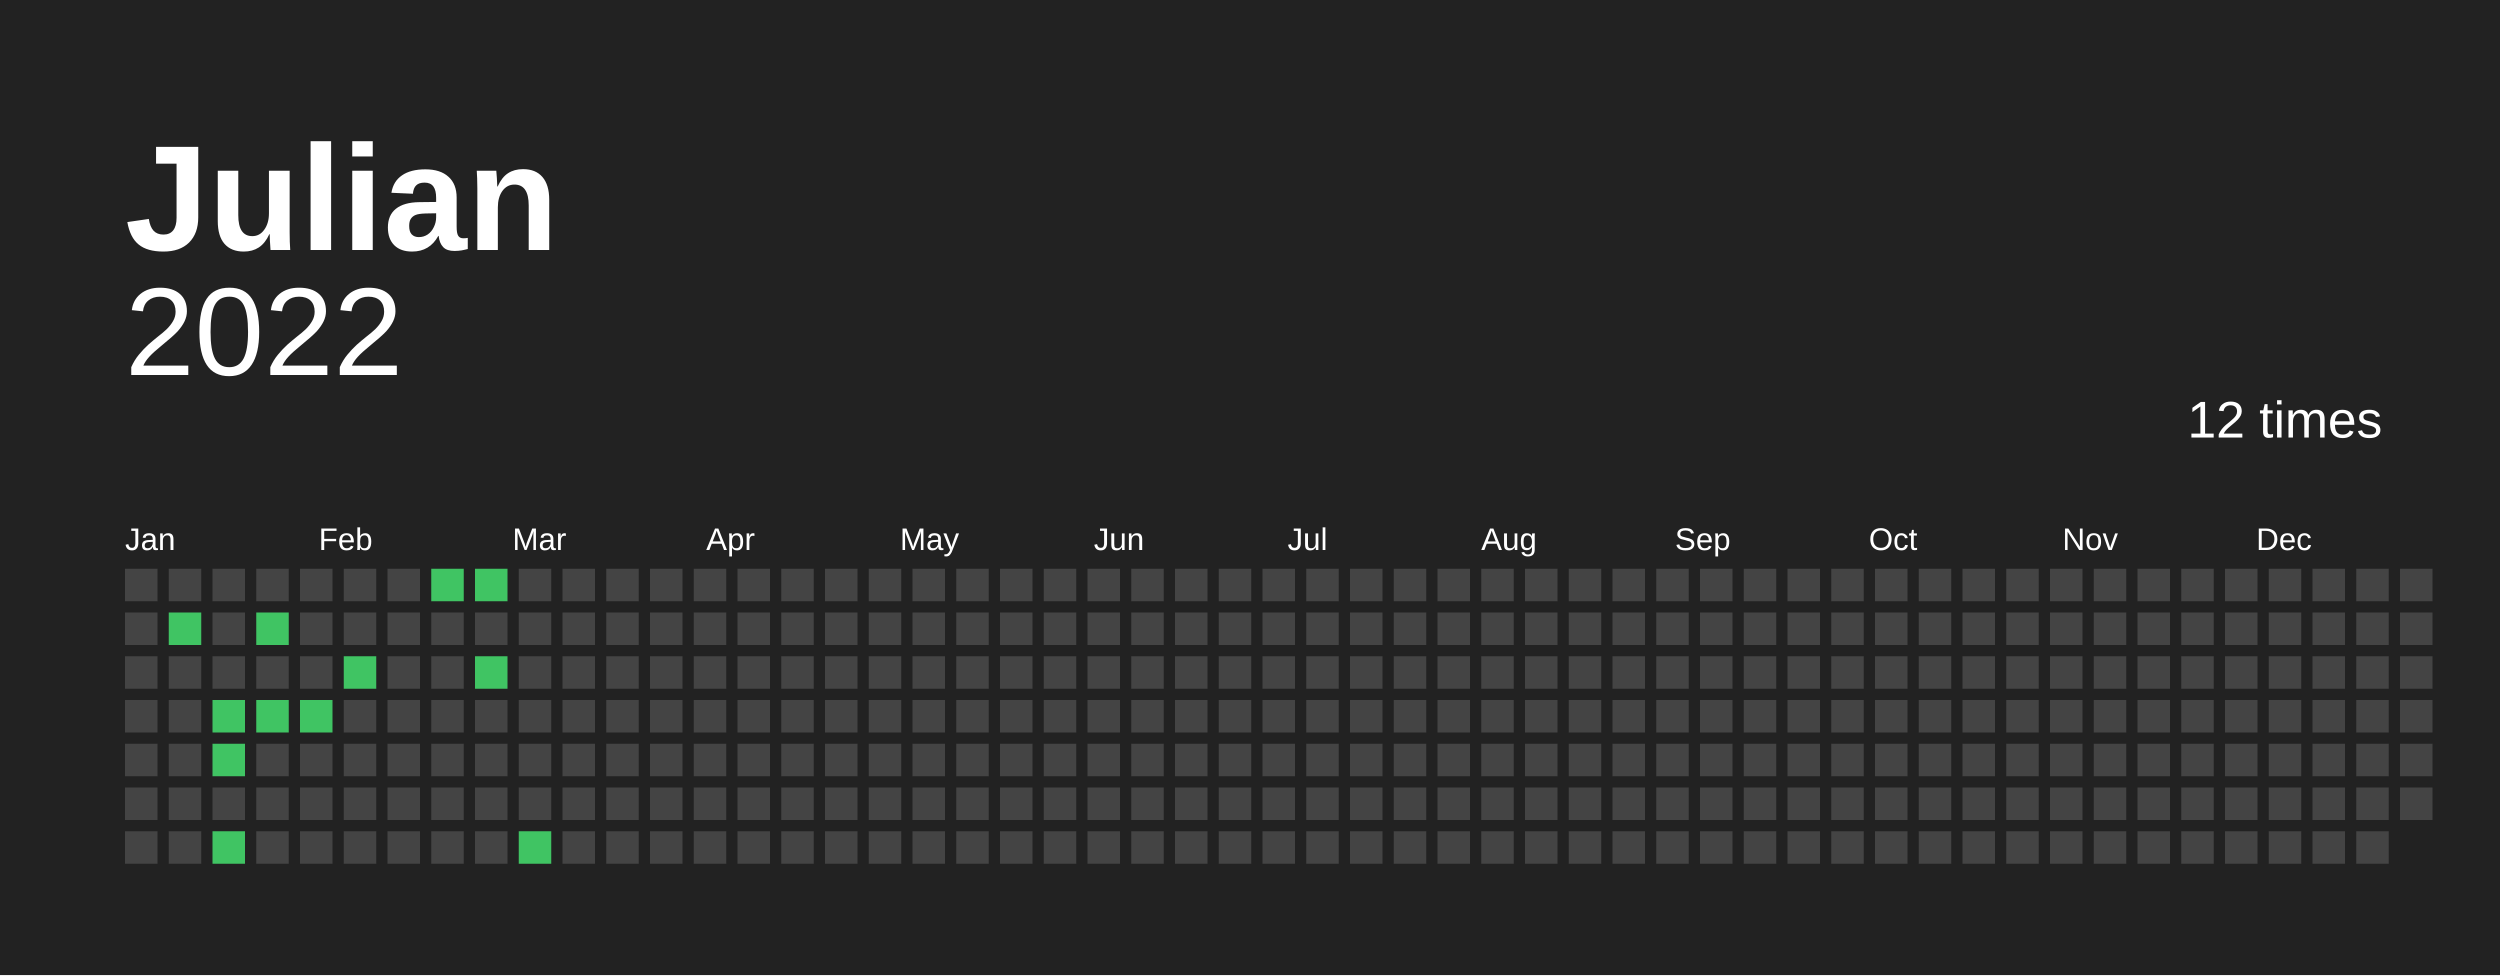
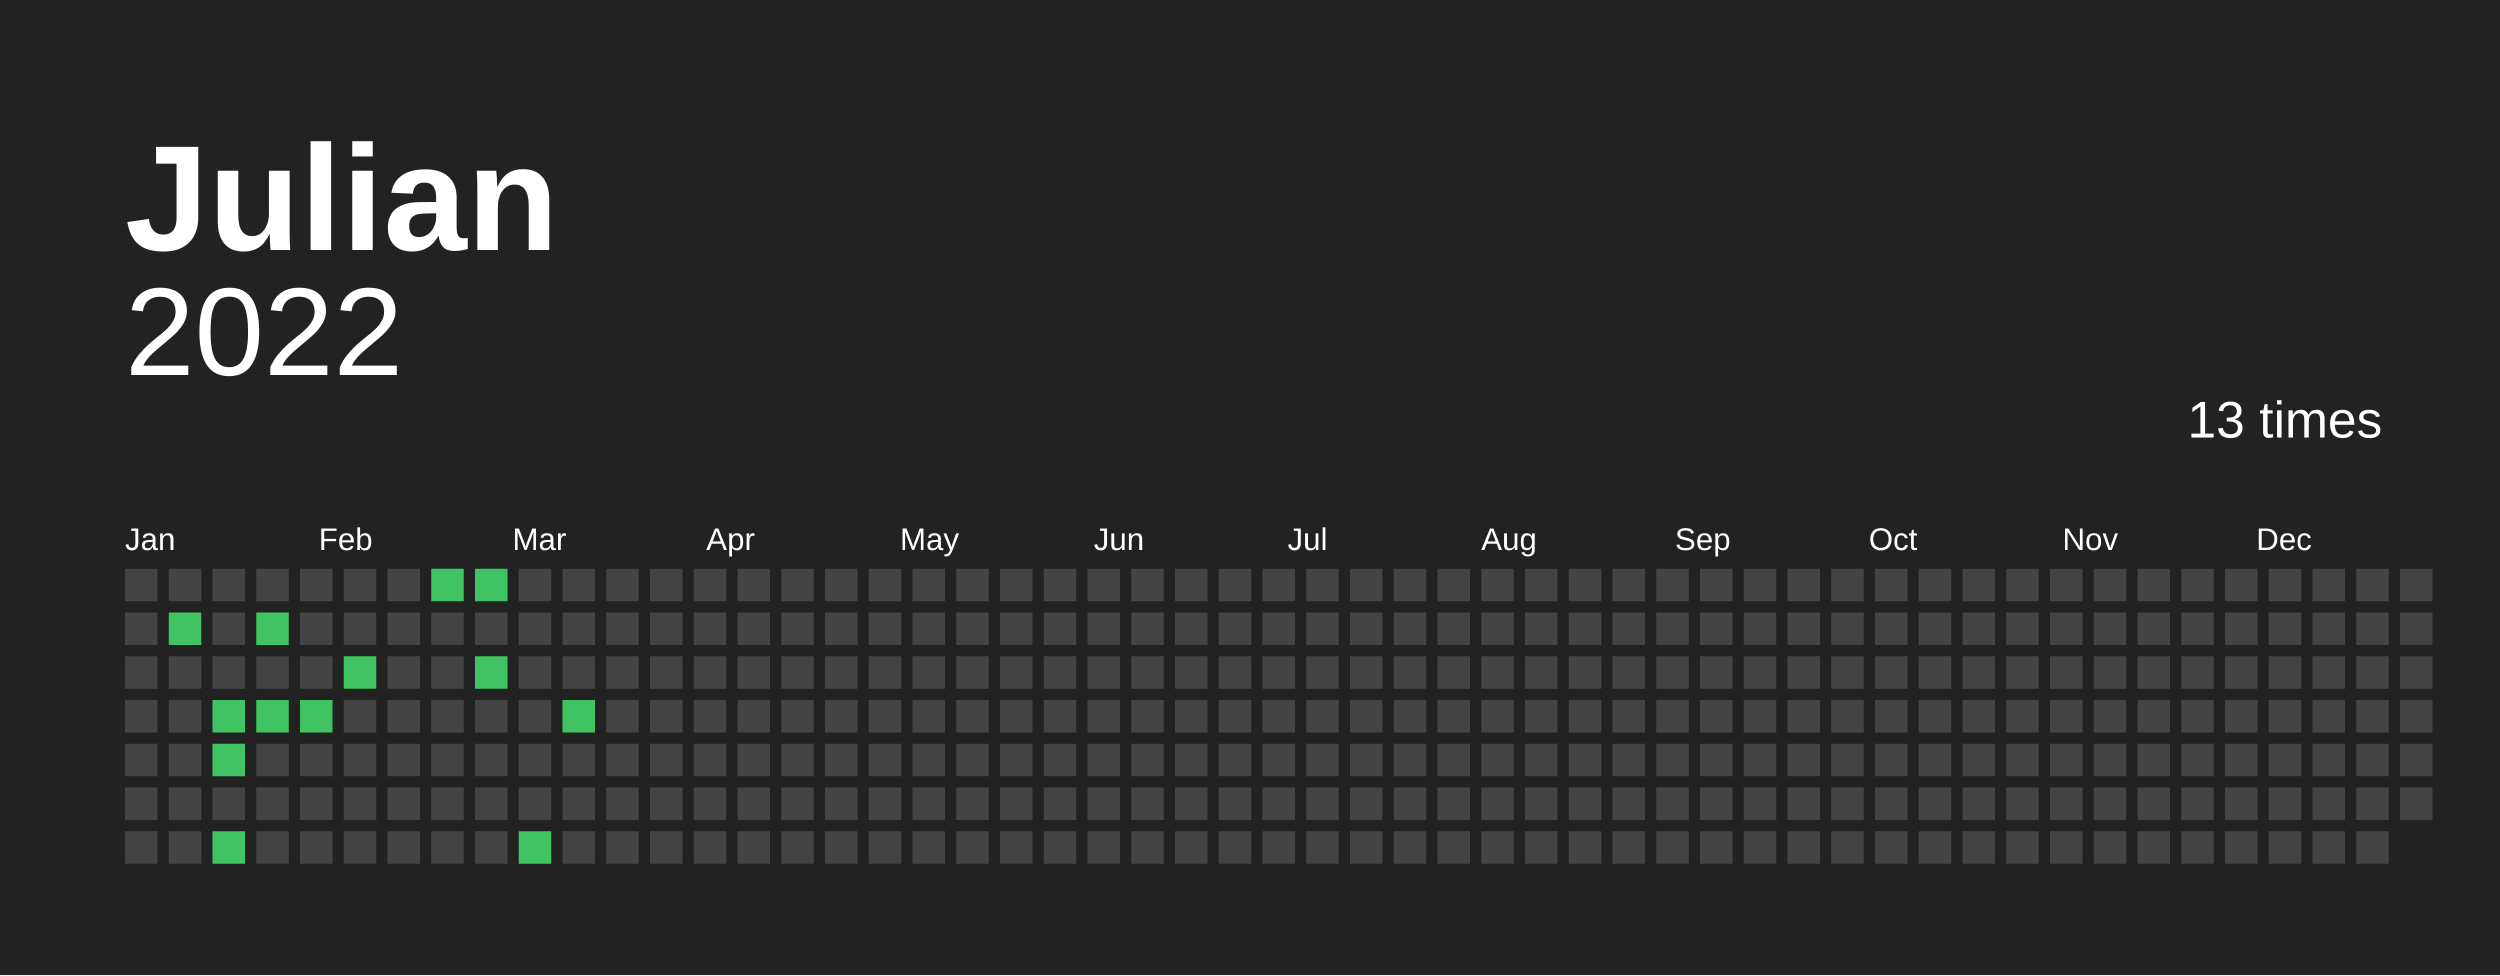
<svg xmlns="http://www.w3.org/2000/svg" baseProfile="full" height="78mm" version="1.1" viewBox="0,0,200,78" width="200mm">
  <defs />
  <rect fill="#222222" height="78" width="200" x="0" y="0" />
  <text fill="#FFFFFF" style="font-size:12px; font-family:Arial; font-weight:bold;" x="10" y="20">Julian</text>
  <text alignment-baseline="hanging" fill="#FFFFFF" style="font-size:10.0px; font-family:Arial;" x="10" y="30">2022</text>
-   <text alignment-baseline="hanging" fill="#FFFFFF" style="font-size:4.125px; font-family:Arial;" x="175" y="35">12 times</text>
+   <text alignment-baseline="hanging" fill="#FFFFFF" style="font-size:4.125px; font-family:Arial;" x="175" y="35">13 times</text>
  <text fill="#FFFFFF" style="font-size:2.5px; font-family:Arial" x="10.0" y="44">Jan</text>
  <text fill="#FFFFFF" style="font-size:2.5px; font-family:Arial" x="25.5" y="44">Feb</text>
  <text fill="#FFFFFF" style="font-size:2.5px; font-family:Arial" x="41.0" y="44">Mar</text>
  <text fill="#FFFFFF" style="font-size:2.5px; font-family:Arial" x="56.5" y="44">Apr</text>
  <text fill="#FFFFFF" style="font-size:2.5px; font-family:Arial" x="72.0" y="44">May</text>
  <text fill="#FFFFFF" style="font-size:2.5px; font-family:Arial" x="87.5" y="44">Jun</text>
  <text fill="#FFFFFF" style="font-size:2.5px; font-family:Arial" x="103.0" y="44">Jul</text>
  <text fill="#FFFFFF" style="font-size:2.5px; font-family:Arial" x="118.5" y="44">Aug</text>
  <text fill="#FFFFFF" style="font-size:2.5px; font-family:Arial" x="134.0" y="44">Sep</text>
  <text fill="#FFFFFF" style="font-size:2.5px; font-family:Arial" x="149.5" y="44">Oct</text>
  <text fill="#FFFFFF" style="font-size:2.5px; font-family:Arial" x="165.0" y="44">Nov</text>
  <text fill="#FFFFFF" style="font-size:2.5px; font-family:Arial" x="180.5" y="44">Dec</text>
  <rect fill="#444444" height="2.6" width="2.6" x="10.0" y="45.5" />
  <rect fill="#444444" height="2.6" width="2.6" x="10.0" y="49.0" />
  <rect fill="#444444" height="2.6" width="2.6" x="10.0" y="52.5" />
  <rect fill="#444444" height="2.6" width="2.6" x="10.0" y="56.0" />
  <rect fill="#444444" height="2.6" width="2.6" x="10.0" y="59.5" />
  <rect fill="#444444" height="2.6" width="2.6" x="10.0" y="63.0" />
  <rect fill="#444444" height="2.6" width="2.6" x="10.0" y="66.5" />
  <rect fill="#444444" height="2.6" width="2.6" x="13.5" y="45.5" />
  <rect fill="#40C463" height="2.6" width="2.6" x="13.5" y="49.0" />
  <rect fill="#444444" height="2.6" width="2.6" x="13.5" y="52.5" />
  <rect fill="#444444" height="2.6" width="2.6" x="13.5" y="56.0" />
  <rect fill="#444444" height="2.6" width="2.6" x="13.5" y="59.5" />
  <rect fill="#444444" height="2.6" width="2.6" x="13.5" y="63.0" />
  <rect fill="#444444" height="2.6" width="2.6" x="13.5" y="66.5" />
  <rect fill="#444444" height="2.6" width="2.6" x="17.0" y="45.5" />
  <rect fill="#444444" height="2.6" width="2.6" x="17.0" y="49.0" />
  <rect fill="#444444" height="2.6" width="2.6" x="17.0" y="52.5" />
  <rect fill="#40C463" height="2.6" width="2.6" x="17.0" y="56.0" />
  <rect fill="#40C463" height="2.6" width="2.6" x="17.0" y="59.5" />
  <rect fill="#444444" height="2.6" width="2.6" x="17.0" y="63.0" />
  <rect fill="#40C463" height="2.6" width="2.6" x="17.0" y="66.5" />
  <rect fill="#444444" height="2.6" width="2.6" x="20.5" y="45.5" />
  <rect fill="#40C463" height="2.6" width="2.6" x="20.5" y="49.0" />
  <rect fill="#444444" height="2.6" width="2.6" x="20.5" y="52.5" />
  <rect fill="#40C463" height="2.6" width="2.6" x="20.5" y="56.0" />
  <rect fill="#444444" height="2.6" width="2.6" x="20.5" y="59.5" />
  <rect fill="#444444" height="2.6" width="2.6" x="20.5" y="63.0" />
  <rect fill="#444444" height="2.6" width="2.6" x="20.5" y="66.5" />
  <rect fill="#444444" height="2.6" width="2.6" x="24.0" y="45.5" />
  <rect fill="#444444" height="2.6" width="2.6" x="24.0" y="49.0" />
  <rect fill="#444444" height="2.6" width="2.6" x="24.0" y="52.5" />
  <rect fill="#40C463" height="2.6" width="2.6" x="24.0" y="56.0" />
  <rect fill="#444444" height="2.6" width="2.6" x="24.0" y="59.5" />
  <rect fill="#444444" height="2.6" width="2.6" x="24.0" y="63.0" />
  <rect fill="#444444" height="2.6" width="2.6" x="24.0" y="66.5" />
  <rect fill="#444444" height="2.6" width="2.6" x="27.5" y="45.5" />
  <rect fill="#444444" height="2.6" width="2.6" x="27.5" y="49.0" />
  <rect fill="#40C463" height="2.6" width="2.6" x="27.5" y="52.5" />
  <rect fill="#444444" height="2.6" width="2.6" x="27.5" y="56.0" />
  <rect fill="#444444" height="2.6" width="2.6" x="27.5" y="59.5" />
  <rect fill="#444444" height="2.6" width="2.6" x="27.5" y="63.0" />
  <rect fill="#444444" height="2.6" width="2.6" x="27.5" y="66.5" />
  <rect fill="#444444" height="2.6" width="2.6" x="31.0" y="45.5" />
  <rect fill="#444444" height="2.6" width="2.6" x="31.0" y="49.0" />
  <rect fill="#444444" height="2.6" width="2.6" x="31.0" y="52.5" />
  <rect fill="#444444" height="2.6" width="2.6" x="31.0" y="56.0" />
  <rect fill="#444444" height="2.6" width="2.6" x="31.0" y="59.5" />
  <rect fill="#444444" height="2.6" width="2.6" x="31.0" y="63.0" />
  <rect fill="#444444" height="2.6" width="2.6" x="31.0" y="66.5" />
  <rect fill="#40C463" height="2.6" width="2.6" x="34.5" y="45.5" />
  <rect fill="#444444" height="2.6" width="2.6" x="34.5" y="49.0" />
  <rect fill="#444444" height="2.6" width="2.6" x="34.5" y="52.5" />
  <rect fill="#444444" height="2.6" width="2.6" x="34.5" y="56.0" />
  <rect fill="#444444" height="2.6" width="2.6" x="34.5" y="59.5" />
  <rect fill="#444444" height="2.6" width="2.6" x="34.5" y="63.0" />
  <rect fill="#444444" height="2.6" width="2.6" x="34.5" y="66.5" />
  <rect fill="#40C463" height="2.6" width="2.6" x="38.0" y="45.5" />
  <rect fill="#444444" height="2.6" width="2.6" x="38.0" y="49.0" />
  <rect fill="#40C463" height="2.6" width="2.6" x="38.0" y="52.5" />
  <rect fill="#444444" height="2.6" width="2.6" x="38.0" y="56.0" />
  <rect fill="#444444" height="2.6" width="2.6" x="38.0" y="59.5" />
  <rect fill="#444444" height="2.6" width="2.6" x="38.0" y="63.0" />
  <rect fill="#444444" height="2.6" width="2.6" x="38.0" y="66.5" />
  <rect fill="#444444" height="2.6" width="2.6" x="41.5" y="45.5" />
  <rect fill="#444444" height="2.6" width="2.6" x="41.5" y="49.0" />
  <rect fill="#444444" height="2.6" width="2.6" x="41.5" y="52.5" />
  <rect fill="#444444" height="2.6" width="2.6" x="41.5" y="56.0" />
  <rect fill="#444444" height="2.6" width="2.6" x="41.5" y="59.5" />
  <rect fill="#444444" height="2.6" width="2.6" x="41.5" y="63.0" />
  <rect fill="#40C463" height="2.6" width="2.6" x="41.5" y="66.5" />
  <rect fill="#444444" height="2.6" width="2.6" x="45.0" y="45.5" />
  <rect fill="#444444" height="2.6" width="2.6" x="45.0" y="49.0" />
  <rect fill="#444444" height="2.6" width="2.6" x="45.0" y="52.5" />
-   <rect fill="#444444" height="2.6" width="2.6" x="45.0" y="56.0" />
+   <rect fill="#40C463" height="2.6" width="2.6" x="45.0" y="56.0" />
  <rect fill="#444444" height="2.6" width="2.6" x="45.0" y="59.5" />
  <rect fill="#444444" height="2.6" width="2.6" x="45.0" y="63.0" />
  <rect fill="#444444" height="2.6" width="2.6" x="45.0" y="66.5" />
  <rect fill="#444444" height="2.6" width="2.6" x="48.5" y="45.5" />
  <rect fill="#444444" height="2.6" width="2.6" x="48.5" y="49.0" />
  <rect fill="#444444" height="2.6" width="2.6" x="48.5" y="52.5" />
  <rect fill="#444444" height="2.6" width="2.6" x="48.5" y="56.0" />
  <rect fill="#444444" height="2.6" width="2.6" x="48.5" y="59.5" />
  <rect fill="#444444" height="2.6" width="2.6" x="48.5" y="63.0" />
  <rect fill="#444444" height="2.6" width="2.6" x="48.5" y="66.5" />
  <rect fill="#444444" height="2.6" width="2.6" x="52.0" y="45.5" />
  <rect fill="#444444" height="2.6" width="2.6" x="52.0" y="49.0" />
  <rect fill="#444444" height="2.6" width="2.6" x="52.0" y="52.5" />
  <rect fill="#444444" height="2.6" width="2.6" x="52.0" y="56.0" />
  <rect fill="#444444" height="2.6" width="2.6" x="52.0" y="59.5" />
  <rect fill="#444444" height="2.6" width="2.6" x="52.0" y="63.0" />
  <rect fill="#444444" height="2.6" width="2.6" x="52.0" y="66.5" />
  <rect fill="#444444" height="2.6" width="2.6" x="55.5" y="45.5" />
  <rect fill="#444444" height="2.6" width="2.6" x="55.5" y="49.0" />
  <rect fill="#444444" height="2.6" width="2.6" x="55.5" y="52.5" />
  <rect fill="#444444" height="2.6" width="2.6" x="55.5" y="56.0" />
  <rect fill="#444444" height="2.6" width="2.6" x="55.5" y="59.5" />
  <rect fill="#444444" height="2.6" width="2.6" x="55.5" y="63.0" />
  <rect fill="#444444" height="2.6" width="2.6" x="55.5" y="66.5" />
  <rect fill="#444444" height="2.6" width="2.6" x="59.0" y="45.5" />
  <rect fill="#444444" height="2.6" width="2.6" x="59.0" y="49.0" />
  <rect fill="#444444" height="2.6" width="2.6" x="59.0" y="52.5" />
  <rect fill="#444444" height="2.6" width="2.6" x="59.0" y="56.0" />
  <rect fill="#444444" height="2.6" width="2.6" x="59.0" y="59.5" />
  <rect fill="#444444" height="2.6" width="2.6" x="59.0" y="63.0" />
  <rect fill="#444444" height="2.6" width="2.6" x="59.0" y="66.5" />
  <rect fill="#444444" height="2.6" width="2.6" x="62.5" y="45.5" />
  <rect fill="#444444" height="2.6" width="2.6" x="62.5" y="49.0" />
  <rect fill="#444444" height="2.6" width="2.6" x="62.5" y="52.5" />
  <rect fill="#444444" height="2.6" width="2.6" x="62.5" y="56.0" />
  <rect fill="#444444" height="2.6" width="2.6" x="62.5" y="59.5" />
  <rect fill="#444444" height="2.6" width="2.6" x="62.5" y="63.0" />
  <rect fill="#444444" height="2.6" width="2.6" x="62.5" y="66.5" />
  <rect fill="#444444" height="2.6" width="2.6" x="66.0" y="45.5" />
  <rect fill="#444444" height="2.6" width="2.6" x="66.0" y="49.0" />
  <rect fill="#444444" height="2.6" width="2.6" x="66.0" y="52.5" />
  <rect fill="#444444" height="2.6" width="2.6" x="66.0" y="56.0" />
  <rect fill="#444444" height="2.6" width="2.6" x="66.0" y="59.5" />
  <rect fill="#444444" height="2.6" width="2.6" x="66.0" y="63.0" />
  <rect fill="#444444" height="2.6" width="2.6" x="66.0" y="66.5" />
  <rect fill="#444444" height="2.6" width="2.6" x="69.5" y="45.5" />
  <rect fill="#444444" height="2.6" width="2.6" x="69.5" y="49.0" />
  <rect fill="#444444" height="2.6" width="2.6" x="69.5" y="52.5" />
  <rect fill="#444444" height="2.6" width="2.6" x="69.5" y="56.0" />
  <rect fill="#444444" height="2.6" width="2.6" x="69.5" y="59.5" />
  <rect fill="#444444" height="2.6" width="2.6" x="69.5" y="63.0" />
  <rect fill="#444444" height="2.6" width="2.6" x="69.5" y="66.5" />
  <rect fill="#444444" height="2.6" width="2.6" x="73.0" y="45.5" />
  <rect fill="#444444" height="2.6" width="2.6" x="73.0" y="49.0" />
  <rect fill="#444444" height="2.6" width="2.6" x="73.0" y="52.5" />
  <rect fill="#444444" height="2.6" width="2.6" x="73.0" y="56.0" />
  <rect fill="#444444" height="2.6" width="2.6" x="73.0" y="59.5" />
  <rect fill="#444444" height="2.6" width="2.6" x="73.0" y="63.0" />
  <rect fill="#444444" height="2.6" width="2.6" x="73.0" y="66.5" />
  <rect fill="#444444" height="2.6" width="2.6" x="76.5" y="45.5" />
  <rect fill="#444444" height="2.6" width="2.6" x="76.5" y="49.0" />
  <rect fill="#444444" height="2.6" width="2.6" x="76.5" y="52.5" />
  <rect fill="#444444" height="2.6" width="2.6" x="76.5" y="56.0" />
  <rect fill="#444444" height="2.6" width="2.6" x="76.5" y="59.5" />
  <rect fill="#444444" height="2.6" width="2.6" x="76.5" y="63.0" />
  <rect fill="#444444" height="2.6" width="2.6" x="76.5" y="66.5" />
  <rect fill="#444444" height="2.6" width="2.6" x="80.0" y="45.5" />
  <rect fill="#444444" height="2.6" width="2.6" x="80.0" y="49.0" />
  <rect fill="#444444" height="2.6" width="2.6" x="80.0" y="52.5" />
  <rect fill="#444444" height="2.6" width="2.6" x="80.0" y="56.0" />
  <rect fill="#444444" height="2.6" width="2.6" x="80.0" y="59.5" />
  <rect fill="#444444" height="2.6" width="2.6" x="80.0" y="63.0" />
  <rect fill="#444444" height="2.6" width="2.6" x="80.0" y="66.5" />
  <rect fill="#444444" height="2.6" width="2.6" x="83.5" y="45.5" />
  <rect fill="#444444" height="2.6" width="2.6" x="83.5" y="49.0" />
  <rect fill="#444444" height="2.6" width="2.6" x="83.5" y="52.5" />
  <rect fill="#444444" height="2.6" width="2.6" x="83.5" y="56.0" />
  <rect fill="#444444" height="2.6" width="2.6" x="83.5" y="59.5" />
  <rect fill="#444444" height="2.6" width="2.6" x="83.5" y="63.0" />
  <rect fill="#444444" height="2.6" width="2.6" x="83.5" y="66.5" />
  <rect fill="#444444" height="2.6" width="2.6" x="87.0" y="45.5" />
  <rect fill="#444444" height="2.6" width="2.6" x="87.0" y="49.0" />
  <rect fill="#444444" height="2.6" width="2.6" x="87.0" y="52.5" />
  <rect fill="#444444" height="2.6" width="2.6" x="87.0" y="56.0" />
  <rect fill="#444444" height="2.6" width="2.6" x="87.0" y="59.5" />
  <rect fill="#444444" height="2.6" width="2.6" x="87.0" y="63.0" />
  <rect fill="#444444" height="2.6" width="2.6" x="87.0" y="66.5" />
  <rect fill="#444444" height="2.6" width="2.6" x="90.5" y="45.5" />
  <rect fill="#444444" height="2.6" width="2.6" x="90.5" y="49.0" />
  <rect fill="#444444" height="2.6" width="2.6" x="90.5" y="52.5" />
  <rect fill="#444444" height="2.6" width="2.6" x="90.5" y="56.0" />
  <rect fill="#444444" height="2.6" width="2.6" x="90.5" y="59.5" />
  <rect fill="#444444" height="2.6" width="2.6" x="90.5" y="63.0" />
  <rect fill="#444444" height="2.6" width="2.6" x="90.5" y="66.5" />
  <rect fill="#444444" height="2.6" width="2.6" x="94.0" y="45.5" />
  <rect fill="#444444" height="2.6" width="2.6" x="94.0" y="49.0" />
  <rect fill="#444444" height="2.6" width="2.6" x="94.0" y="52.5" />
  <rect fill="#444444" height="2.6" width="2.6" x="94.0" y="56.0" />
  <rect fill="#444444" height="2.6" width="2.6" x="94.0" y="59.5" />
  <rect fill="#444444" height="2.6" width="2.6" x="94.0" y="63.0" />
  <rect fill="#444444" height="2.6" width="2.6" x="94.0" y="66.5" />
  <rect fill="#444444" height="2.6" width="2.6" x="97.5" y="45.5" />
  <rect fill="#444444" height="2.6" width="2.6" x="97.5" y="49.0" />
  <rect fill="#444444" height="2.6" width="2.6" x="97.5" y="52.5" />
  <rect fill="#444444" height="2.6" width="2.6" x="97.5" y="56.0" />
  <rect fill="#444444" height="2.6" width="2.6" x="97.5" y="59.5" />
  <rect fill="#444444" height="2.6" width="2.6" x="97.5" y="63.0" />
  <rect fill="#444444" height="2.6" width="2.6" x="97.5" y="66.5" />
  <rect fill="#444444" height="2.6" width="2.6" x="101.0" y="45.5" />
  <rect fill="#444444" height="2.6" width="2.6" x="101.0" y="49.0" />
  <rect fill="#444444" height="2.6" width="2.6" x="101.0" y="52.5" />
  <rect fill="#444444" height="2.6" width="2.6" x="101.0" y="56.0" />
  <rect fill="#444444" height="2.6" width="2.6" x="101.0" y="59.5" />
  <rect fill="#444444" height="2.6" width="2.6" x="101.0" y="63.0" />
  <rect fill="#444444" height="2.6" width="2.6" x="101.0" y="66.5" />
  <rect fill="#444444" height="2.6" width="2.6" x="104.5" y="45.5" />
  <rect fill="#444444" height="2.6" width="2.6" x="104.5" y="49.0" />
  <rect fill="#444444" height="2.6" width="2.6" x="104.5" y="52.5" />
  <rect fill="#444444" height="2.6" width="2.6" x="104.5" y="56.0" />
  <rect fill="#444444" height="2.6" width="2.6" x="104.5" y="59.5" />
  <rect fill="#444444" height="2.6" width="2.6" x="104.5" y="63.0" />
  <rect fill="#444444" height="2.6" width="2.6" x="104.5" y="66.5" />
  <rect fill="#444444" height="2.6" width="2.6" x="108.0" y="45.5" />
  <rect fill="#444444" height="2.6" width="2.6" x="108.0" y="49.0" />
  <rect fill="#444444" height="2.6" width="2.6" x="108.0" y="52.5" />
  <rect fill="#444444" height="2.6" width="2.6" x="108.0" y="56.0" />
  <rect fill="#444444" height="2.6" width="2.6" x="108.0" y="59.5" />
  <rect fill="#444444" height="2.6" width="2.6" x="108.0" y="63.0" />
  <rect fill="#444444" height="2.6" width="2.6" x="108.0" y="66.5" />
  <rect fill="#444444" height="2.6" width="2.6" x="111.5" y="45.5" />
  <rect fill="#444444" height="2.6" width="2.6" x="111.5" y="49.0" />
  <rect fill="#444444" height="2.6" width="2.6" x="111.5" y="52.5" />
  <rect fill="#444444" height="2.6" width="2.6" x="111.5" y="56.0" />
  <rect fill="#444444" height="2.6" width="2.6" x="111.5" y="59.5" />
  <rect fill="#444444" height="2.6" width="2.6" x="111.5" y="63.0" />
  <rect fill="#444444" height="2.6" width="2.6" x="111.5" y="66.5" />
  <rect fill="#444444" height="2.6" width="2.6" x="115.0" y="45.5" />
  <rect fill="#444444" height="2.6" width="2.6" x="115.0" y="49.0" />
  <rect fill="#444444" height="2.6" width="2.6" x="115.0" y="52.5" />
  <rect fill="#444444" height="2.6" width="2.6" x="115.0" y="56.0" />
  <rect fill="#444444" height="2.6" width="2.6" x="115.0" y="59.5" />
  <rect fill="#444444" height="2.6" width="2.6" x="115.0" y="63.0" />
  <rect fill="#444444" height="2.6" width="2.6" x="115.0" y="66.5" />
  <rect fill="#444444" height="2.6" width="2.6" x="118.5" y="45.5" />
  <rect fill="#444444" height="2.6" width="2.6" x="118.5" y="49.0" />
  <rect fill="#444444" height="2.6" width="2.6" x="118.5" y="52.5" />
  <rect fill="#444444" height="2.6" width="2.6" x="118.5" y="56.0" />
  <rect fill="#444444" height="2.6" width="2.6" x="118.5" y="59.5" />
  <rect fill="#444444" height="2.6" width="2.6" x="118.5" y="63.0" />
  <rect fill="#444444" height="2.6" width="2.6" x="118.5" y="66.5" />
  <rect fill="#444444" height="2.6" width="2.6" x="122.0" y="45.5" />
  <rect fill="#444444" height="2.6" width="2.6" x="122.0" y="49.0" />
  <rect fill="#444444" height="2.6" width="2.6" x="122.0" y="52.5" />
  <rect fill="#444444" height="2.6" width="2.6" x="122.0" y="56.0" />
  <rect fill="#444444" height="2.6" width="2.6" x="122.0" y="59.5" />
  <rect fill="#444444" height="2.6" width="2.6" x="122.0" y="63.0" />
  <rect fill="#444444" height="2.6" width="2.6" x="122.0" y="66.5" />
  <rect fill="#444444" height="2.6" width="2.6" x="125.5" y="45.5" />
  <rect fill="#444444" height="2.6" width="2.6" x="125.5" y="49.0" />
  <rect fill="#444444" height="2.6" width="2.6" x="125.5" y="52.5" />
  <rect fill="#444444" height="2.6" width="2.6" x="125.5" y="56.0" />
  <rect fill="#444444" height="2.6" width="2.6" x="125.5" y="59.5" />
  <rect fill="#444444" height="2.6" width="2.6" x="125.5" y="63.0" />
  <rect fill="#444444" height="2.6" width="2.6" x="125.5" y="66.5" />
  <rect fill="#444444" height="2.6" width="2.6" x="129.0" y="45.5" />
  <rect fill="#444444" height="2.6" width="2.6" x="129.0" y="49.0" />
  <rect fill="#444444" height="2.6" width="2.6" x="129.0" y="52.5" />
  <rect fill="#444444" height="2.6" width="2.6" x="129.0" y="56.0" />
  <rect fill="#444444" height="2.6" width="2.6" x="129.0" y="59.5" />
  <rect fill="#444444" height="2.6" width="2.6" x="129.0" y="63.0" />
  <rect fill="#444444" height="2.6" width="2.6" x="129.0" y="66.5" />
  <rect fill="#444444" height="2.6" width="2.6" x="132.5" y="45.5" />
  <rect fill="#444444" height="2.6" width="2.6" x="132.5" y="49.0" />
  <rect fill="#444444" height="2.6" width="2.6" x="132.5" y="52.5" />
  <rect fill="#444444" height="2.6" width="2.6" x="132.5" y="56.0" />
  <rect fill="#444444" height="2.6" width="2.6" x="132.5" y="59.5" />
  <rect fill="#444444" height="2.6" width="2.6" x="132.5" y="63.0" />
  <rect fill="#444444" height="2.6" width="2.6" x="132.5" y="66.5" />
  <rect fill="#444444" height="2.6" width="2.6" x="136.0" y="45.5" />
  <rect fill="#444444" height="2.6" width="2.6" x="136.0" y="49.0" />
  <rect fill="#444444" height="2.6" width="2.6" x="136.0" y="52.5" />
  <rect fill="#444444" height="2.6" width="2.6" x="136.0" y="56.0" />
  <rect fill="#444444" height="2.6" width="2.6" x="136.0" y="59.5" />
  <rect fill="#444444" height="2.6" width="2.6" x="136.0" y="63.0" />
  <rect fill="#444444" height="2.6" width="2.6" x="136.0" y="66.5" />
  <rect fill="#444444" height="2.6" width="2.6" x="139.5" y="45.5" />
  <rect fill="#444444" height="2.6" width="2.6" x="139.5" y="49.0" />
  <rect fill="#444444" height="2.6" width="2.6" x="139.5" y="52.5" />
  <rect fill="#444444" height="2.6" width="2.6" x="139.5" y="56.0" />
  <rect fill="#444444" height="2.6" width="2.6" x="139.5" y="59.5" />
  <rect fill="#444444" height="2.6" width="2.6" x="139.5" y="63.0" />
  <rect fill="#444444" height="2.6" width="2.6" x="139.5" y="66.5" />
  <rect fill="#444444" height="2.6" width="2.6" x="143.0" y="45.5" />
  <rect fill="#444444" height="2.6" width="2.6" x="143.0" y="49.0" />
  <rect fill="#444444" height="2.6" width="2.6" x="143.0" y="52.5" />
  <rect fill="#444444" height="2.6" width="2.6" x="143.0" y="56.0" />
  <rect fill="#444444" height="2.6" width="2.6" x="143.0" y="59.5" />
  <rect fill="#444444" height="2.6" width="2.6" x="143.0" y="63.0" />
  <rect fill="#444444" height="2.6" width="2.6" x="143.0" y="66.5" />
  <rect fill="#444444" height="2.6" width="2.6" x="146.5" y="45.5" />
  <rect fill="#444444" height="2.6" width="2.6" x="146.5" y="49.0" />
  <rect fill="#444444" height="2.6" width="2.6" x="146.5" y="52.5" />
  <rect fill="#444444" height="2.6" width="2.6" x="146.5" y="56.0" />
  <rect fill="#444444" height="2.6" width="2.6" x="146.5" y="59.5" />
  <rect fill="#444444" height="2.6" width="2.6" x="146.5" y="63.0" />
  <rect fill="#444444" height="2.6" width="2.6" x="146.5" y="66.5" />
  <rect fill="#444444" height="2.6" width="2.6" x="150.0" y="45.5" />
  <rect fill="#444444" height="2.6" width="2.6" x="150.0" y="49.0" />
  <rect fill="#444444" height="2.6" width="2.6" x="150.0" y="52.5" />
  <rect fill="#444444" height="2.6" width="2.6" x="150.0" y="56.0" />
  <rect fill="#444444" height="2.6" width="2.6" x="150.0" y="59.5" />
  <rect fill="#444444" height="2.6" width="2.6" x="150.0" y="63.0" />
  <rect fill="#444444" height="2.6" width="2.6" x="150.0" y="66.5" />
  <rect fill="#444444" height="2.6" width="2.6" x="153.5" y="45.5" />
  <rect fill="#444444" height="2.6" width="2.6" x="153.5" y="49.0" />
  <rect fill="#444444" height="2.6" width="2.6" x="153.5" y="52.5" />
  <rect fill="#444444" height="2.6" width="2.6" x="153.5" y="56.0" />
  <rect fill="#444444" height="2.6" width="2.6" x="153.5" y="59.5" />
  <rect fill="#444444" height="2.6" width="2.6" x="153.5" y="63.0" />
  <rect fill="#444444" height="2.6" width="2.6" x="153.5" y="66.5" />
  <rect fill="#444444" height="2.6" width="2.6" x="157.0" y="45.5" />
  <rect fill="#444444" height="2.6" width="2.6" x="157.0" y="49.0" />
  <rect fill="#444444" height="2.6" width="2.6" x="157.0" y="52.5" />
  <rect fill="#444444" height="2.6" width="2.6" x="157.0" y="56.0" />
  <rect fill="#444444" height="2.6" width="2.6" x="157.0" y="59.5" />
  <rect fill="#444444" height="2.6" width="2.6" x="157.0" y="63.0" />
  <rect fill="#444444" height="2.6" width="2.6" x="157.0" y="66.5" />
  <rect fill="#444444" height="2.6" width="2.6" x="160.5" y="45.5" />
  <rect fill="#444444" height="2.6" width="2.6" x="160.5" y="49.0" />
  <rect fill="#444444" height="2.6" width="2.6" x="160.5" y="52.5" />
  <rect fill="#444444" height="2.6" width="2.6" x="160.5" y="56.0" />
  <rect fill="#444444" height="2.6" width="2.6" x="160.5" y="59.5" />
  <rect fill="#444444" height="2.6" width="2.6" x="160.5" y="63.0" />
  <rect fill="#444444" height="2.6" width="2.6" x="160.5" y="66.5" />
  <rect fill="#444444" height="2.6" width="2.6" x="164.0" y="45.5" />
  <rect fill="#444444" height="2.6" width="2.6" x="164.0" y="49.0" />
  <rect fill="#444444" height="2.6" width="2.6" x="164.0" y="52.5" />
  <rect fill="#444444" height="2.6" width="2.6" x="164.0" y="56.0" />
  <rect fill="#444444" height="2.6" width="2.6" x="164.0" y="59.5" />
  <rect fill="#444444" height="2.6" width="2.6" x="164.0" y="63.0" />
  <rect fill="#444444" height="2.6" width="2.6" x="164.0" y="66.5" />
  <rect fill="#444444" height="2.6" width="2.6" x="167.5" y="45.5" />
  <rect fill="#444444" height="2.6" width="2.6" x="167.5" y="49.0" />
  <rect fill="#444444" height="2.6" width="2.6" x="167.5" y="52.5" />
  <rect fill="#444444" height="2.6" width="2.6" x="167.5" y="56.0" />
  <rect fill="#444444" height="2.6" width="2.6" x="167.5" y="59.5" />
  <rect fill="#444444" height="2.6" width="2.6" x="167.5" y="63.0" />
  <rect fill="#444444" height="2.6" width="2.6" x="167.5" y="66.5" />
  <rect fill="#444444" height="2.6" width="2.6" x="171.0" y="45.5" />
  <rect fill="#444444" height="2.6" width="2.6" x="171.0" y="49.0" />
  <rect fill="#444444" height="2.6" width="2.6" x="171.0" y="52.5" />
  <rect fill="#444444" height="2.6" width="2.6" x="171.0" y="56.0" />
  <rect fill="#444444" height="2.6" width="2.6" x="171.0" y="59.5" />
  <rect fill="#444444" height="2.6" width="2.6" x="171.0" y="63.0" />
  <rect fill="#444444" height="2.6" width="2.6" x="171.0" y="66.5" />
  <rect fill="#444444" height="2.6" width="2.6" x="174.5" y="45.5" />
  <rect fill="#444444" height="2.6" width="2.6" x="174.5" y="49.0" />
  <rect fill="#444444" height="2.6" width="2.6" x="174.5" y="52.5" />
  <rect fill="#444444" height="2.6" width="2.6" x="174.5" y="56.0" />
  <rect fill="#444444" height="2.6" width="2.6" x="174.5" y="59.5" />
  <rect fill="#444444" height="2.6" width="2.6" x="174.5" y="63.0" />
  <rect fill="#444444" height="2.6" width="2.6" x="174.5" y="66.5" />
  <rect fill="#444444" height="2.6" width="2.6" x="178.0" y="45.5" />
  <rect fill="#444444" height="2.6" width="2.6" x="178.0" y="49.0" />
  <rect fill="#444444" height="2.6" width="2.6" x="178.0" y="52.5" />
  <rect fill="#444444" height="2.6" width="2.6" x="178.0" y="56.0" />
  <rect fill="#444444" height="2.6" width="2.6" x="178.0" y="59.5" />
  <rect fill="#444444" height="2.6" width="2.6" x="178.0" y="63.0" />
  <rect fill="#444444" height="2.6" width="2.6" x="178.0" y="66.5" />
  <rect fill="#444444" height="2.6" width="2.6" x="181.5" y="45.5" />
  <rect fill="#444444" height="2.6" width="2.6" x="181.5" y="49.0" />
  <rect fill="#444444" height="2.6" width="2.6" x="181.5" y="52.5" />
  <rect fill="#444444" height="2.6" width="2.6" x="181.5" y="56.0" />
  <rect fill="#444444" height="2.6" width="2.6" x="181.5" y="59.5" />
  <rect fill="#444444" height="2.6" width="2.6" x="181.5" y="63.0" />
  <rect fill="#444444" height="2.6" width="2.6" x="181.5" y="66.5" />
  <rect fill="#444444" height="2.6" width="2.6" x="185.0" y="45.5" />
  <rect fill="#444444" height="2.6" width="2.6" x="185.0" y="49.0" />
  <rect fill="#444444" height="2.6" width="2.6" x="185.0" y="52.5" />
  <rect fill="#444444" height="2.6" width="2.6" x="185.0" y="56.0" />
  <rect fill="#444444" height="2.6" width="2.6" x="185.0" y="59.5" />
  <rect fill="#444444" height="2.6" width="2.6" x="185.0" y="63.0" />
  <rect fill="#444444" height="2.6" width="2.6" x="185.0" y="66.5" />
  <rect fill="#444444" height="2.6" width="2.6" x="188.5" y="45.5" />
  <rect fill="#444444" height="2.6" width="2.6" x="188.5" y="49.0" />
  <rect fill="#444444" height="2.6" width="2.6" x="188.5" y="52.5" />
  <rect fill="#444444" height="2.6" width="2.6" x="188.5" y="56.0" />
  <rect fill="#444444" height="2.6" width="2.6" x="188.5" y="59.5" />
  <rect fill="#444444" height="2.6" width="2.6" x="188.5" y="63.0" />
  <rect fill="#444444" height="2.6" width="2.6" x="188.5" y="66.5" />
  <rect fill="#444444" height="2.6" width="2.6" x="192.0" y="45.5" />
  <rect fill="#444444" height="2.6" width="2.6" x="192.0" y="49.0" />
  <rect fill="#444444" height="2.6" width="2.6" x="192.0" y="52.5" />
  <rect fill="#444444" height="2.6" width="2.6" x="192.0" y="56.0" />
  <rect fill="#444444" height="2.6" width="2.6" x="192.0" y="59.5" />
  <rect fill="#444444" height="2.6" width="2.6" x="192.0" y="63.0" />
</svg>
